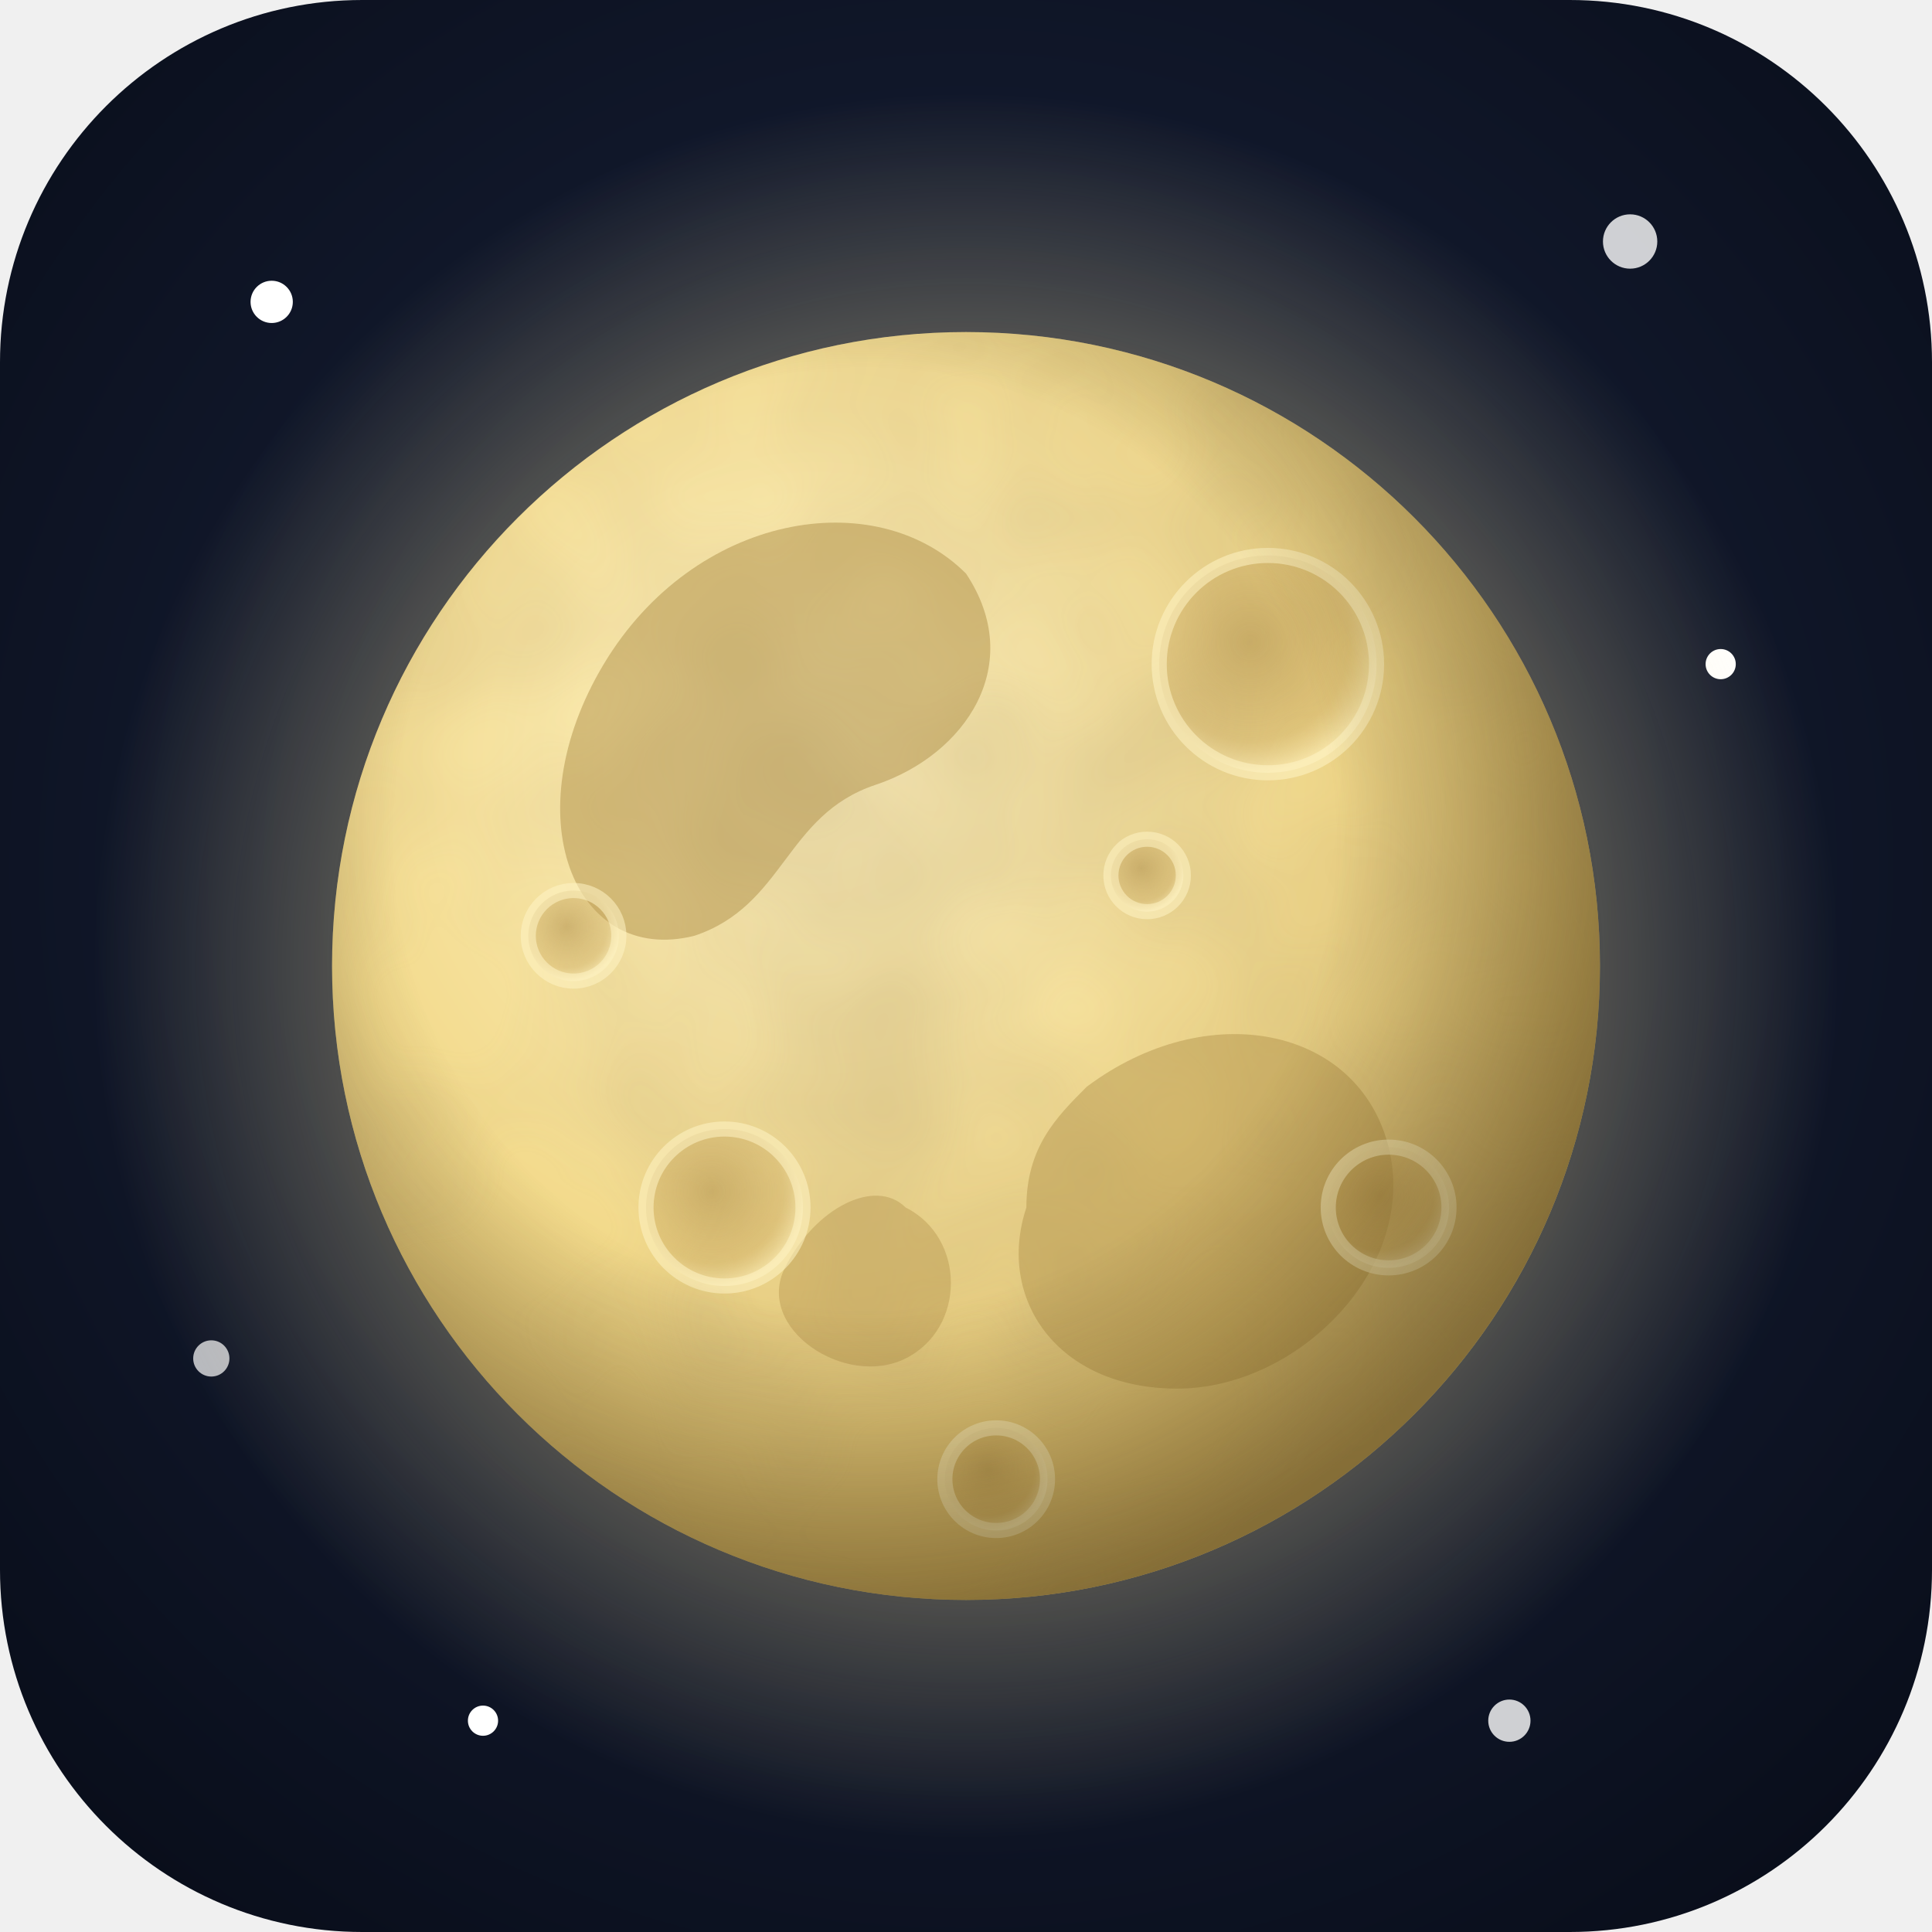
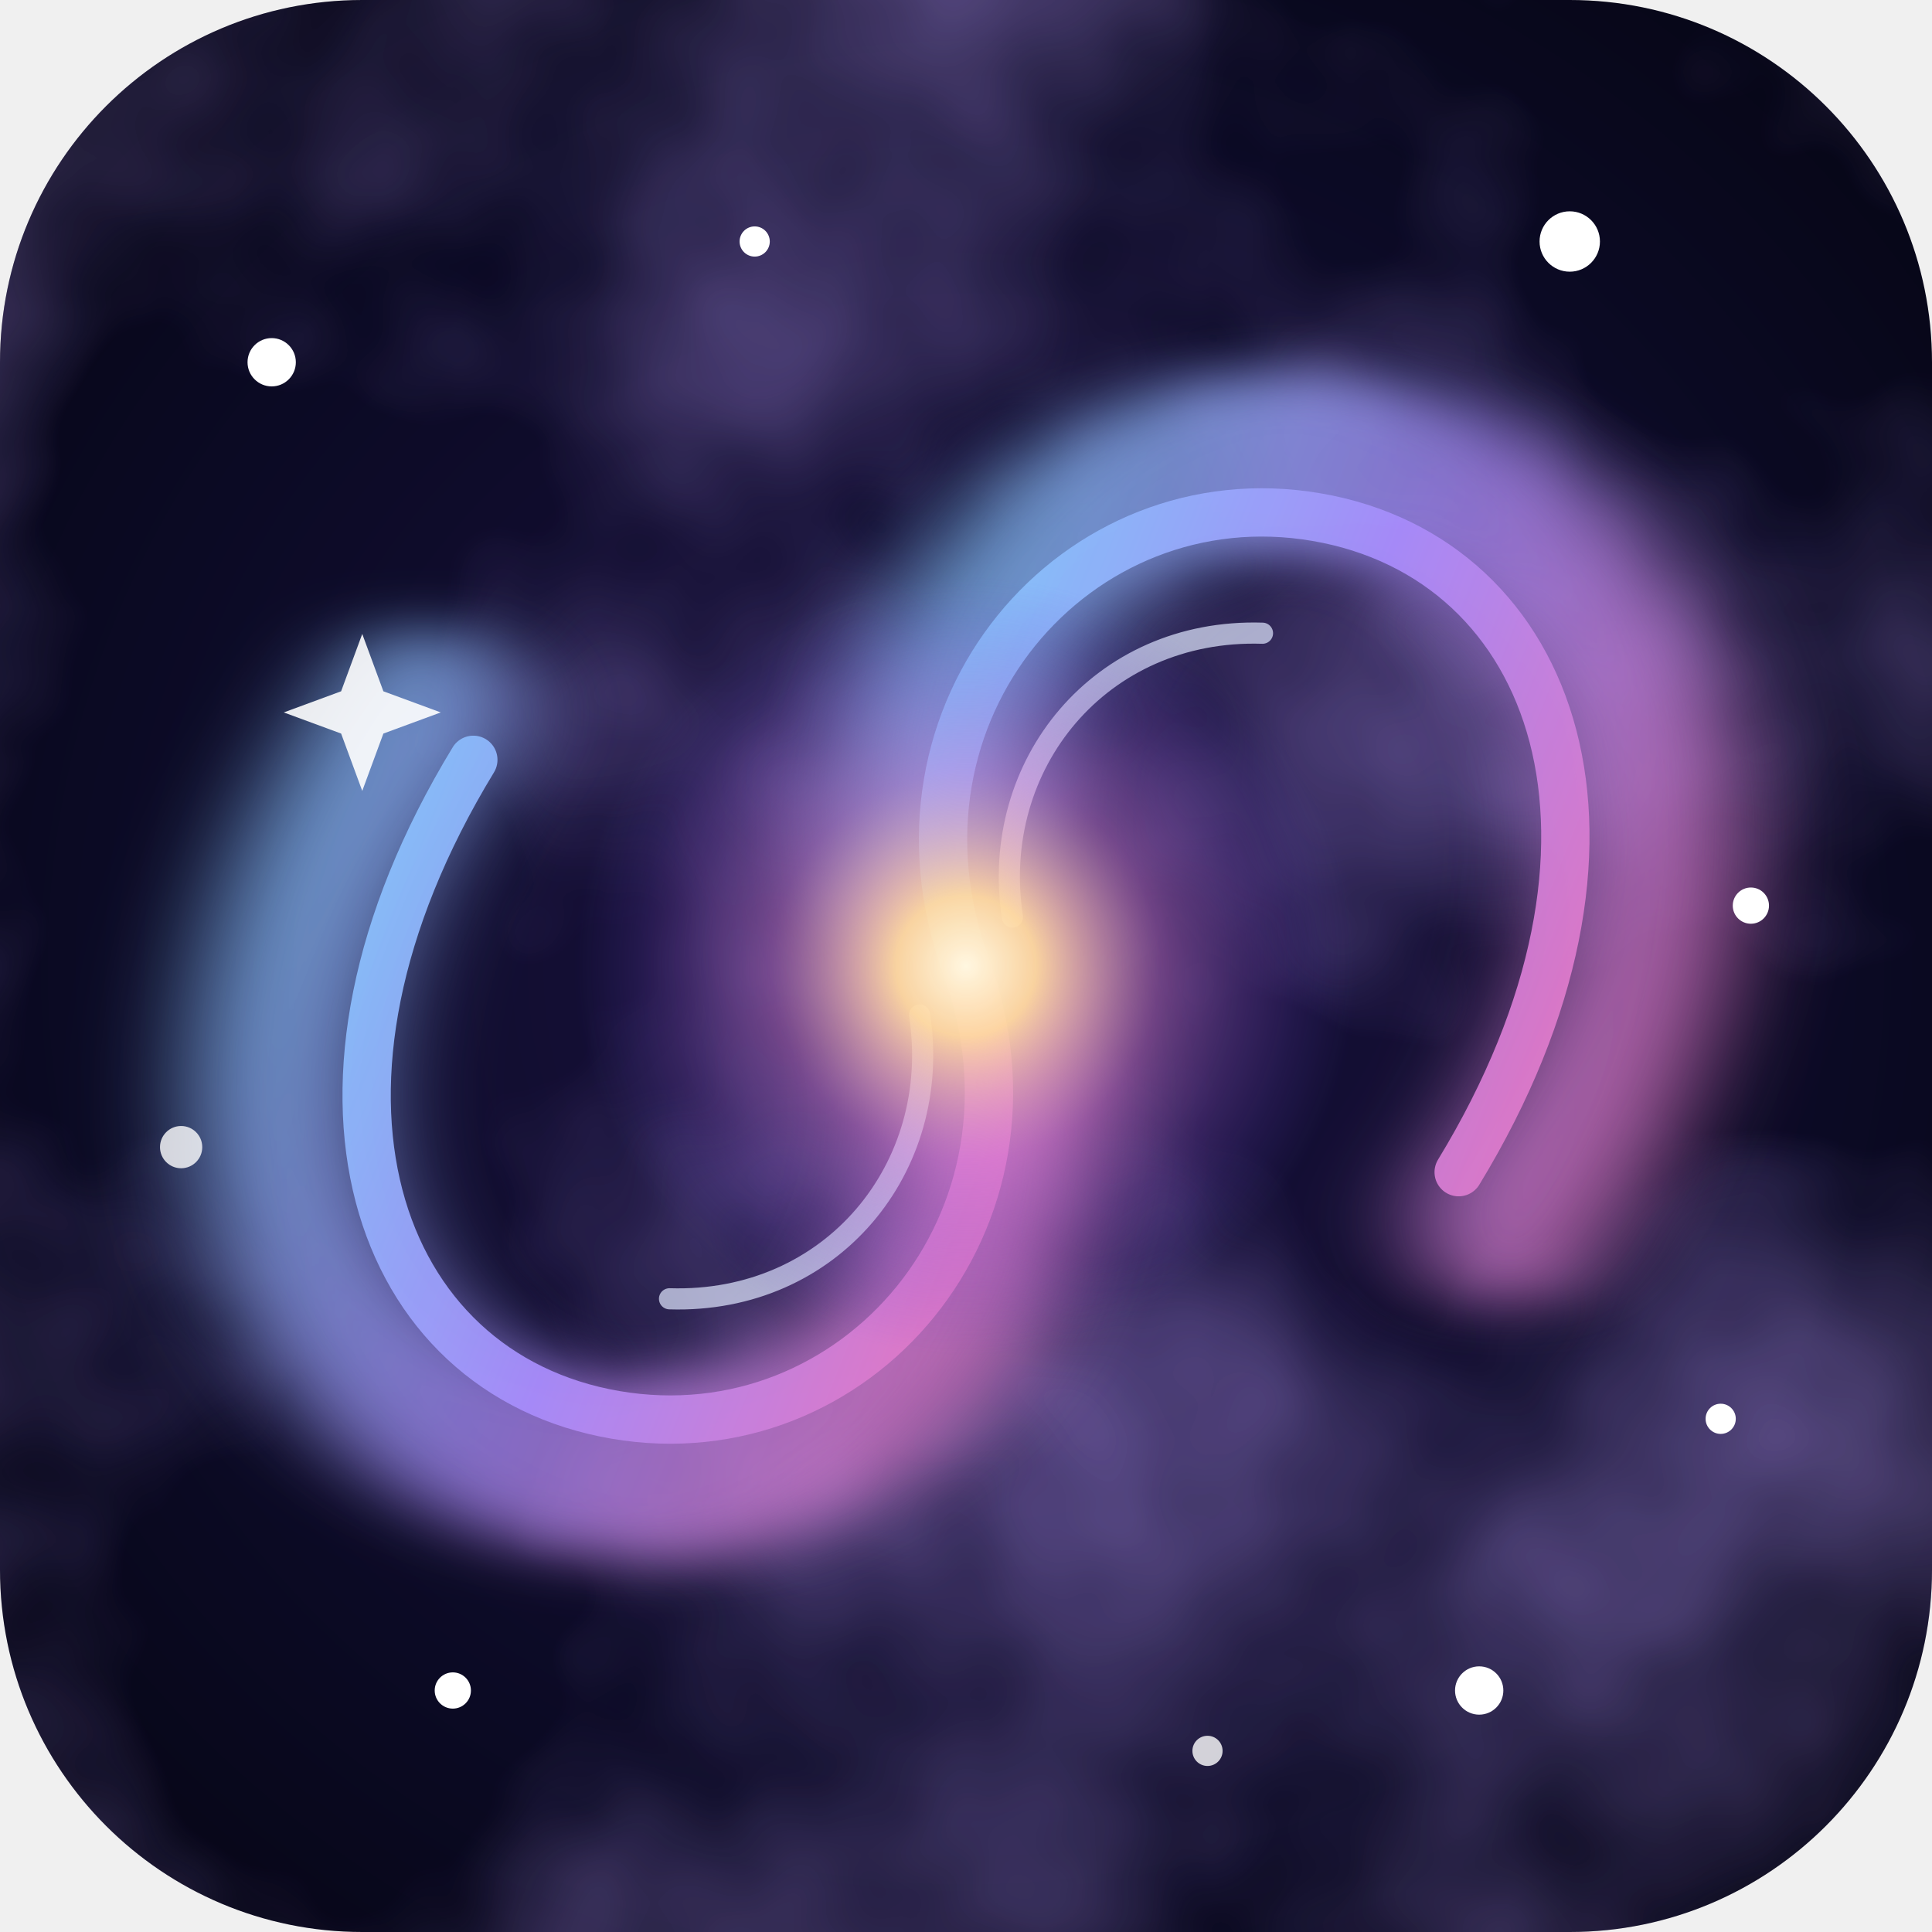
<svg xmlns="http://www.w3.org/2000/svg" viewBox="0 0 64 64">
  <defs>
-     <radialGradient id="bg" cx="50%" cy="45%" r="75%">
-       <stop offset="0" stop-color="#1b2540" />
-       <stop offset="1" stop-color="#070b16" />
+     <radialGradient id="bg" cx="50%" cy="50%" r="75%">
+       <stop offset="0" stop-color="#1a1240" />
+       <stop offset=".6" stop-color="#0b0a24" />
+       <stop offset="1" stop-color="#04040f" />
    </radialGradient>
-     <radialGradient id="glow" cx="50%" cy="50%" r="50%">
-       <stop offset=".62" stop-color="#fde9a8" stop-opacity=".35" />
-       <stop offset="1" stop-color="#fde9a8" stop-opacity="0" />
+     <radialGradient id="core" cx="50%" cy="50%" r="50%">
+       <stop offset="0" stop-color="#fff7e0" />
+       <stop offset=".18" stop-color="#ffd9a0" stop-opacity=".95" />
+       <stop offset=".5" stop-color="#d17ad6" stop-opacity=".45" />
+       <stop offset="1" stop-color="#5b3fd1" stop-opacity="0" />
    </radialGradient>
-     <radialGradient id="moon" cx="38%" cy="34%" r="75%">
-       <stop offset="0" stop-color="#fff3c4" />
-       <stop offset=".55" stop-color="#f2d98a" />
-       <stop offset="1" stop-color="#c9a85a" />
-     </radialGradient>
-     <radialGradient id="crater" cx="42%" cy="40%" r="60%">
-       <stop offset="0" stop-color="#b08f4a" stop-opacity=".55" />
-       <stop offset=".75" stop-color="#c7a55a" stop-opacity=".35" />
-       <stop offset="1" stop-color="#fff3c4" stop-opacity=".5" />
-     </radialGradient>
-     <radialGradient id="limb" cx="42%" cy="40%" r="62%">
-       <stop offset=".6" stop-color="#4a3810" stop-opacity="0" />
-       <stop offset="1" stop-color="#4a3810" stop-opacity=".55" />
-     </radialGradient>
-     <filter id="tex" x="0" y="0" width="100%" height="100%">
-       <feTurbulence type="fractalNoise" baseFrequency=".09" numOctaves="3" seed="7" result="n" />
-       <feColorMatrix in="n" type="matrix" values="0 0 0 0 .55  0 0 0 0 .42  0 0 0 0 .18  0 0 0 .9 -.28" />
+     <linearGradient id="arm" x1="0" y1="0" x2="1" y2="1">
+       <stop offset="0" stop-color="#7dd3fc" />
+       <stop offset=".5" stop-color="#a78bfa" />
+       <stop offset="1" stop-color="#f472b6" />
+     </linearGradient>
+     <filter id="neb" x="0" y="0" width="100%" height="100%">
+       <feTurbulence type="fractalNoise" baseFrequency=".05" numOctaves="4" seed="11" />
+       <feColorMatrix type="matrix" values="0 0 0 0 .45  0 0 0 0 .3  0 0 0 0 .9  0 0 0 1.4 -.55" />
    </filter>
-     <clipPath id="disc">
-       <circle cx="32" cy="32" r="21" />
-     </clipPath>
+     <filter id="blur">
+       <feGaussianBlur stdDeviation="1.4" />
+     </filter>
    <clipPath id="tile">
      <rect width="64" height="64" rx="12" />
    </clipPath>
  </defs>
-   <rect width="64" height="64" rx="12" fill="url(#bg)" />
-   <g clip-path="url(#tile)" fill="#fff">
-     <circle cx="9" cy="10" r=".7" />
-     <circle cx="54" cy="8" r=".9" opacity=".8" />
-     <circle cx="57" cy="22" r=".5" />
-     <circle cx="7" cy="45" r=".6" opacity=".7" />
-     <circle cx="50" cy="57" r=".7" opacity=".8" />
-     <circle cx="16" cy="57" r=".5" />
-   </g>
-   <circle cx="32" cy="32" r="29" fill="url(#glow)" />
-   <circle cx="32" cy="32" r="21" fill="url(#moon)" />
-   <g clip-path="url(#disc)">
-     <rect width="64" height="64" filter="url(#tex)" />
-     <path d="M20 22c3-5 9-6 12-3 2 3 0 6-3 7-3 1-3 4-6 5-4 1-6-4-3-9z" fill="#a8873f" opacity=".45" />
-     <path d="M36 36c4-3 9-2 10 2 1 4-3 8-7 8-4 0-6-3-5-6 0-2 1-3 2-4z" fill="#a8873f" opacity=".4" />
-     <path d="M30 40c2 1 2 4 0 5s-5-1-4-3 3-3 4-2z" fill="#a8873f" opacity=".35" />
-     <g fill="url(#crater)" stroke="#fff3c4" stroke-opacity=".55" stroke-width=".5">
-       <circle cx="42" cy="22" r="3.6" />
-       <circle cx="24" cy="40" r="2.6" />
-       <circle cx="46" cy="40" r="2" />
-       <circle cx="33" cy="49" r="1.7" />
-       <circle cx="19" cy="31" r="1.5" />
-       <circle cx="38" cy="29" r="1.2" />
+   <g clip-path="url(#tile)">
+     <rect width="64" height="64" fill="url(#bg)" />
+     <rect width="64" height="64" filter="url(#neb)" opacity=".7" />
+     <g fill="none" stroke-linecap="round" transform="rotate(-20 32 32)">
+       <g filter="url(#blur)" stroke="url(#arm)" opacity=".75" stroke-width="6">
+         <path d="M32 32C32 22 42 16 50 21S58 38 46 46" />
+         <path d="M32 32C32 42 22 48 14 43S6 26 18 18" />
+       </g>
+       <g stroke="url(#arm)" stroke-width="1.6" opacity=".95">
+         <path d="M32 32C32 23 41 18 48 22S55 36 45 44" />
+         <path d="M32 32C32 41 23 46 16 42S9 28 19 20" />
+       </g>
+       <g stroke="#e0e7ff" stroke-width=".7" opacity=".7">
+         <path d="M34 31C35 26 40 23 45 25" />
+         <path d="M30 33C29 38 24 41 19 39" />
+       </g>
    </g>
-     <circle cx="32" cy="32" r="21" fill="url(#limb)" />
+     <circle cx="32" cy="32" r="13" fill="url(#core)" />
+     <g fill="#fff">
+       <circle cx="9" cy="12" r=".8" />
+       <circle cx="52" cy="8" r="1" />
+       <circle cx="58" cy="30" r=".6" />
+       <circle cx="6" cy="38" r=".7" opacity=".8" />
+       <circle cx="49" cy="56" r=".8" />
+       <circle cx="15" cy="56" r=".6" />
+       <circle cx="25" cy="8" r=".5" />
+       <circle cx="40" cy="58" r=".5" opacity=".8" />
+       <circle cx="57" cy="47" r=".5" />
+     </g>
+     <path d="M12 21l.7 1.9 1.9.7-1.9.7-.7 1.9-.7-1.9-1.9-.7 1.9-.7z" fill="#fff" opacity=".9" />
  </g>
</svg>
